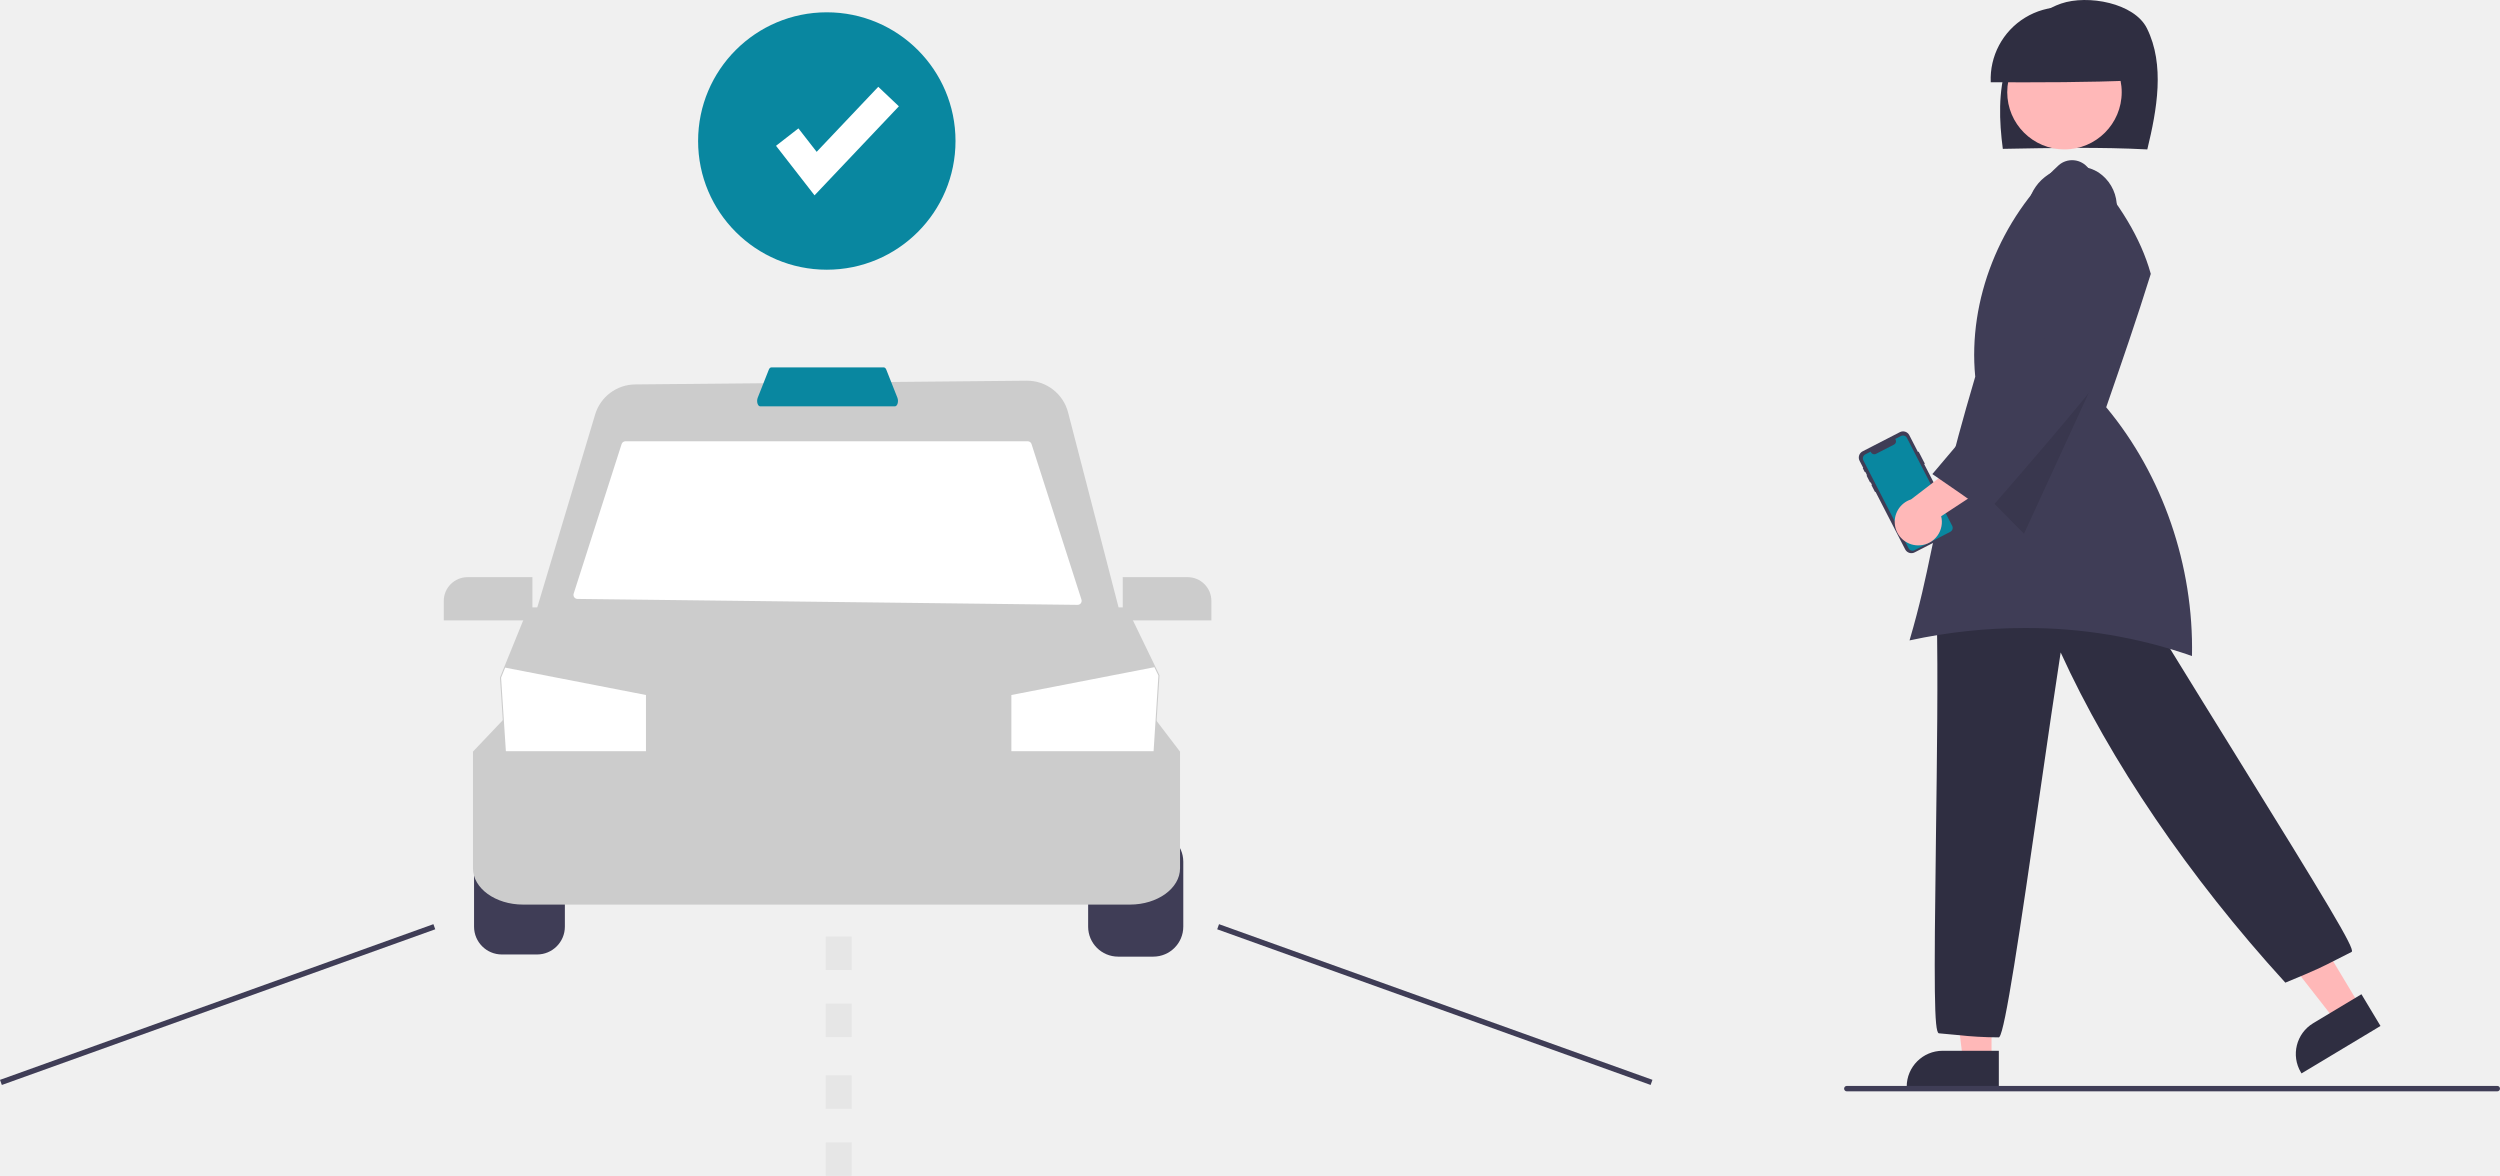
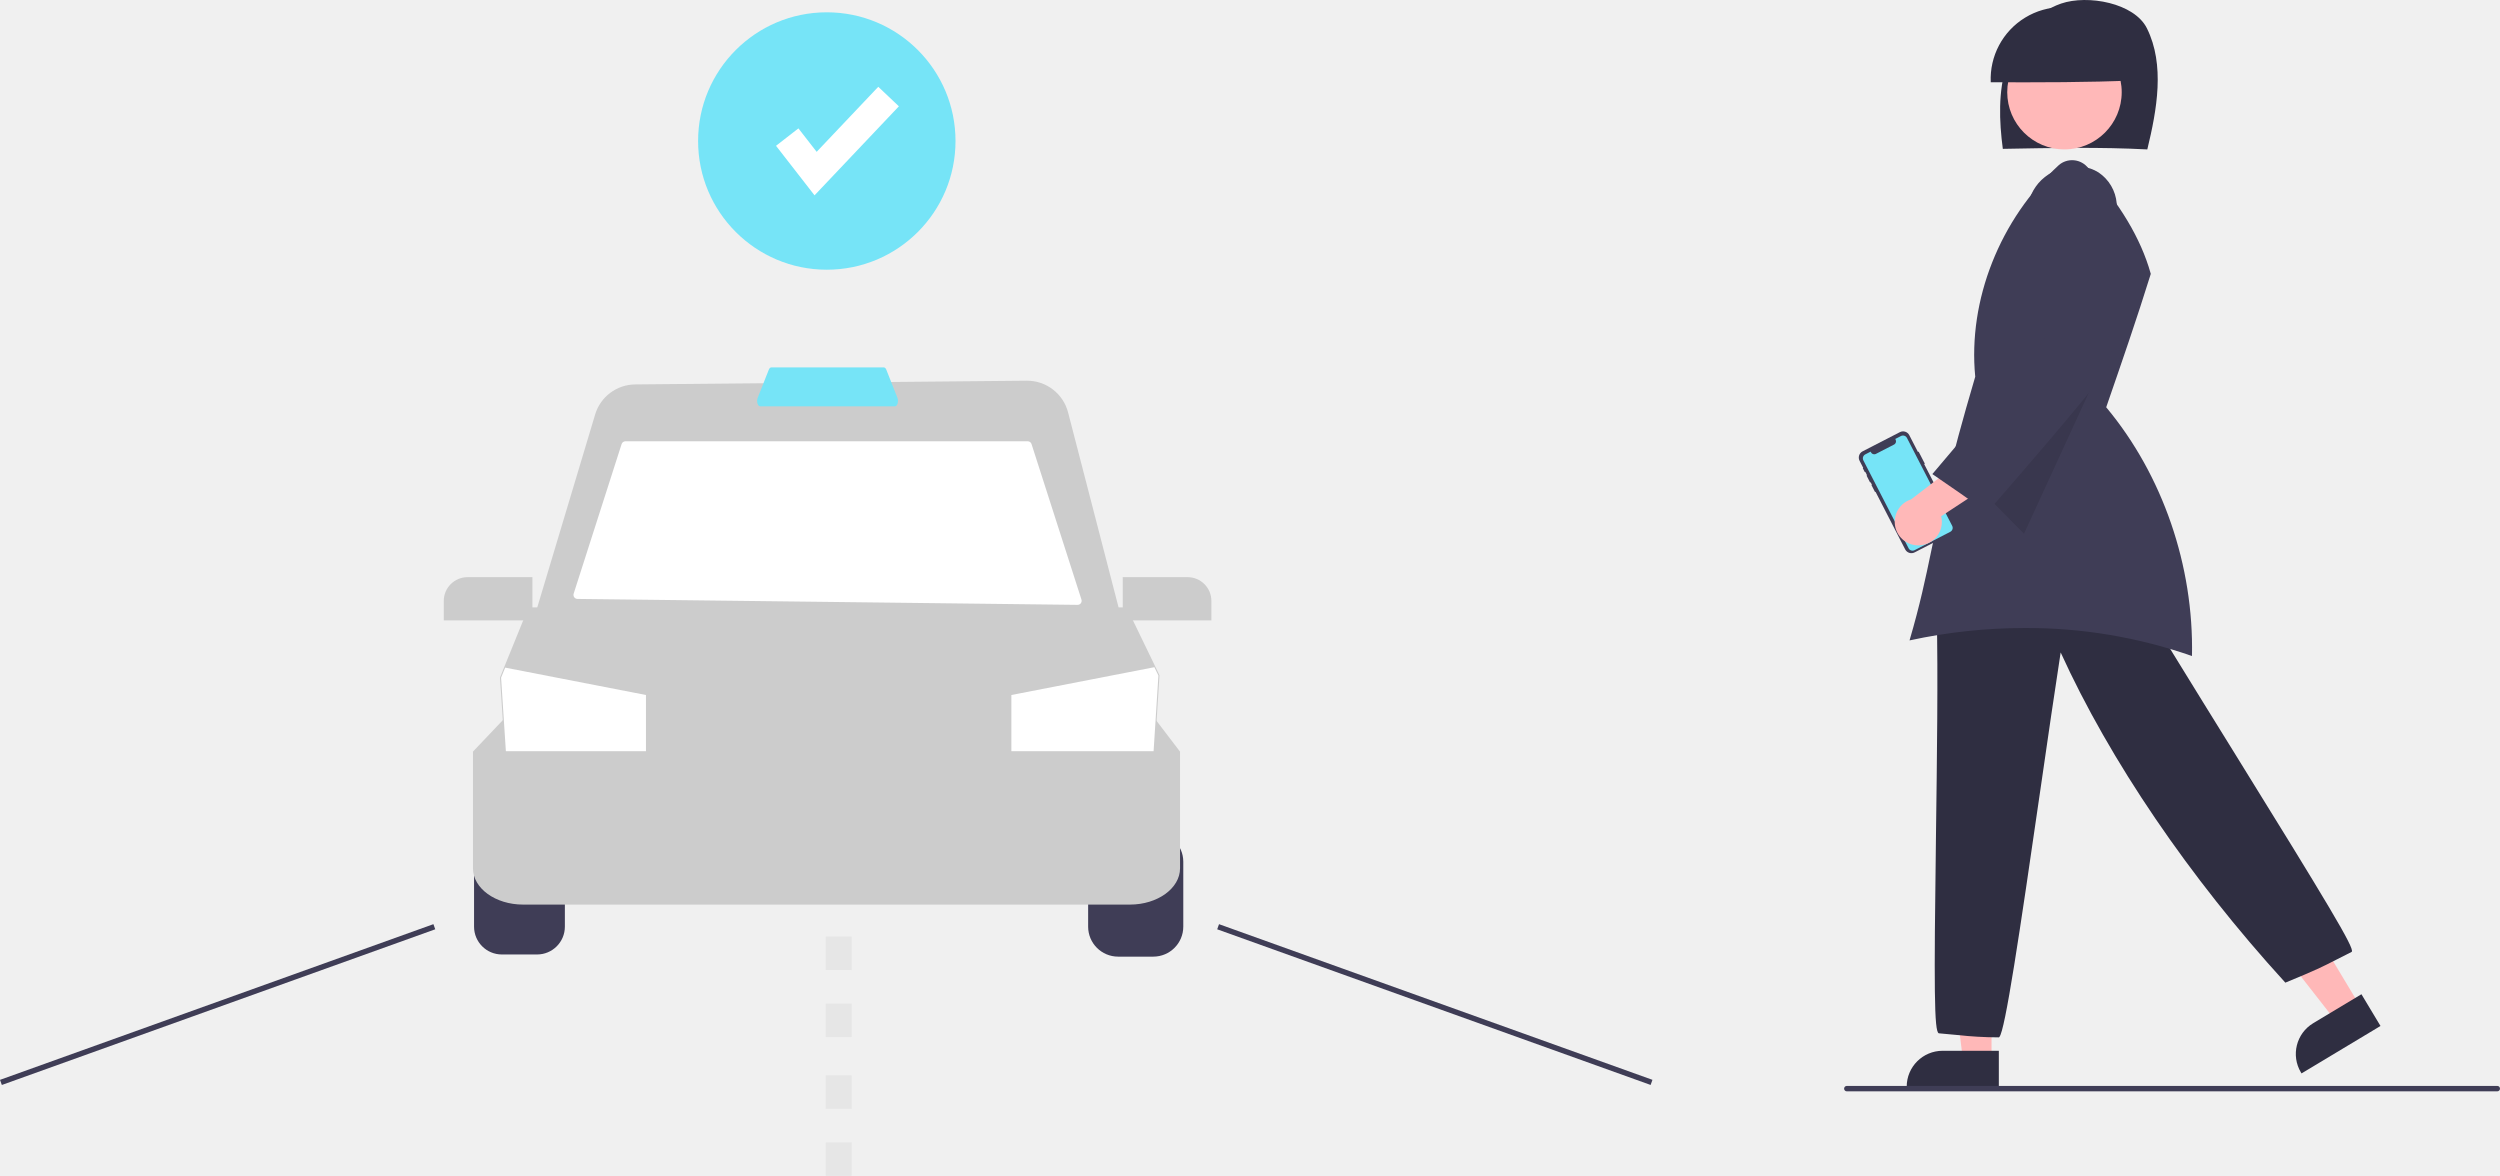
<svg xmlns="http://www.w3.org/2000/svg" id="e13f2ed2-f963-4a2e-9492-8c50f36be835" data-name="Layer 1" width="918.582" height="432.051" viewBox="0 0 918.582 432.051">
  <path d="M325.101,540.375a10.221,10.221,0,0,0-10.21,10.21v23.886a10.221,10.221,0,0,0,10.21,10.21h12.95a10.221,10.221,0,0,0,10.21-10.21V550.585a10.221,10.221,0,0,0-10.21-10.21Z" transform="translate(-140.7089 -233.9747)" fill="#3f3d56" />
  <path d="M564.482,585.475H551.532a11.017,11.017,0,0,1-11.004-11.004V550.585a11.017,11.017,0,0,1,11.004-11.004h12.95a11.017,11.017,0,0,1,11.004,11.004v23.886A11.017,11.017,0,0,1,564.482,585.475Z" transform="translate(-140.7089 -233.9747)" fill="#3f3d56" />
  <path d="M555.889,566.35H332.899c-10.148,0-18.405-5.983-18.405-13.337V510.134l11.068-11.656H565.379l8.915,11.681v42.855C574.294,560.367,566.038,566.35,555.889,566.35Z" transform="translate(-140.7089 -233.9747)" fill="#ccc" />
  <path d="M564.338,519.929H326.834L324.42,482.92l1.536-3.787,8.928-21.969H554.681l12.071,24.947Z" transform="translate(-140.7089 -233.9747)" fill="#ccc" />
  <polygon points="425.64 248.216 423.868 276.023 371.614 276.023 371.614 255.366 424.154 245.149 425.64 248.216" fill="#fff" />
  <polygon points="237.345 255.366 237.345 276.023 185.877 276.023 184.113 249.01 185.615 245.308 237.345 255.366" fill="#fff" />
  <path d="M553.356,463.52h-217.15l23.161-77.202a15.495,15.495,0,0,1,14.763-11.093l143.811-1.37a15.564,15.564,0,0,1,15.219,11.665Z" transform="translate(-140.7089 -233.9747)" fill="#ccc" />
  <path d="M536.639,456.22,352.887,454.041a1.485,1.485,0,0,1-1.396-1.938l17.616-54.96a1.485,1.485,0,0,1,1.414-1.032H518.316a1.485,1.485,0,0,1,1.414,1.031l18.341,57.139A1.485,1.485,0,0,1,536.639,456.22Z" transform="translate(-140.7089 -233.9747)" fill="#fff" />
-   <path d="M469.545,383.276h-49.528c-.417,0-.796-.411-.988-1.073a3.339,3.339,0,0,1,.079-2.059l4.084-10.328c.208-.526.548-.841.909-.841h41.36c.361,0,.701.314.909.841l4.084,10.328a3.339,3.339,0,0,1,.079,2.059C470.341,382.865,469.962,383.276,469.545,383.276Z" transform="translate(-140.7089 -233.9747)" fill="#0987a0" />
+   <path d="M469.545,383.276h-49.528c-.417,0-.796-.411-.988-1.073a3.339,3.339,0,0,1,.079-2.059l4.084-10.328c.208-.526.548-.841.909-.841h41.36c.361,0,.701.314.909.841l4.084,10.328a3.339,3.339,0,0,1,.079,2.059C470.341,382.865,469.962,383.276,469.545,383.276Z" transform="translate(-140.7089 -233.9747)" fill="#76e4f7" />
  <path d="M336.342,461.931H303.768v-7.16a8.74,8.74,0,0,1,8.73-8.73h23.844Z" transform="translate(-140.7089 -233.9747)" fill="#ccc" />
  <path d="M585.814,461.931H553.24V446.041h23.844a8.74,8.74,0,0,1,8.73,8.73Z" transform="translate(-140.7089 -233.9747)" fill="#ccc" />
  <rect x="136.068" y="602.083" width="169.21" height="2" transform="matrix(0.94112, -0.33808, 0.33808, 0.94112, -331.6075, -123.8568)" fill="#3f3d56" />
  <rect x="666.909" y="518.478" width="2" height="169.21" transform="translate(-266.1404 793.8701) rotate(-70.24519)" fill="#3f3d56" />
  <path d="M453.64,615.025h-9.532V602.714h9.532Zm0-24.624h-9.532V578.089h9.532Z" transform="translate(-140.7089 -233.9747)" fill="#e6e6e6" />
  <path d="M453.64,666.025h-9.532V653.714h9.532Zm0-24.624h-9.532V629.089h9.532Z" transform="translate(-140.7089 -233.9747)" fill="#e6e6e6" />
  <polygon points="731.758 389.521 721.26 389.521 716.264 349.028 731.758 349.028 731.758 389.521" fill="#ffb8b8" />
  <path d="M875.145,633.672H841.294v-.428A13.191,13.191,0,0,1,854.47,620.068h20.675Z" transform="translate(-140.7089 -233.9747)" fill="#2f2e41" />
  <polygon points="867.137 369.628 858.138 375.035 833.001 342.898 846.282 334.918 867.137 369.628" fill="#ffb8b8" />
  <path d="M986.366,628.381l-.221-.367a13.191,13.191,0,0,1,4.508-18.08l17.722-10.647,7.006,11.661Z" transform="translate(-140.7089 -233.9747)" fill="#2f2e41" />
  <path d="M875.197,615.139l-.181-.001a140.974,140.974,0,0,1-15.285-.88c-1.934-.191-4.033-.398-6.561-.606l-.087-.016c-1.725-.513-1.773-16.69-1.042-72.065.375-28.363.799-60.509.294-80.982l-.005-.201.152-.133c18.727-16.288,42.777-22.394,67.72-17.192l.185.038.096.163c10.318,17.458,25.896,42.605,40.962,66.924,34.584,55.826,44.475,72.244,43.391,73.483l-.131.101c-2.362,1.181-4.135,2.09-5.642,2.863-5.048,2.588-7.137,3.659-18.363,8.282l-.277.114-.202-.222c-35.091-38.452-64.293-81.405-82.356-121.113-2.111,13.556-4.673,31.257-7.379,49.96-7.784,53.782-13.045,89.197-15.163,91.353Z" transform="translate(-140.7089 -233.9747)" fill="#2f2e41" />
  <path d="M929.7,288.878c3.534-14.592,6.528-31.05-.137-44.489-4.624-9.325-21.732-12.465-31.539-9.106s-16.897,12.474-20.016,22.411-2.756,20.646-1.397,30.976C894.648,288.323,912.684,287.977,929.7,288.878Z" transform="translate(-140.7089 -233.9747)" fill="#2f2e41" />
  <circle cx="758.554" cy="33.867" r="21.032" fill="#ffb8b8" />
  <path d="M924.975,263.509a26.417,26.417,0,1,0-52.802.696C890.174,264.244,908.176,264.282,924.975,263.509Z" transform="translate(-140.7089 -233.9747)" fill="#2f2e41" />
  <path d="M884.651,464.726a183.811,183.811,0,0,1,61.464,10.29c.688-33.153-10.726-66.367-31.364-91.215l-.154-.186.079-.228c5.512-15.928,11.21-32.391,16.301-48.772l-.077-.275c-3.571-12.694-11.235-25.521-23.429-39.215a7.505,7.505,0,0,0-10.245-.519c-21.676,19.871-33.462,49.644-30.758,77.7l.008.082-.024.08c-9.549,32.351-13.015,48.967-16.074,63.627-2.231,10.694-4.163,19.954-8.041,33.186A199.253,199.253,0,0,1,884.651,464.726Z" transform="translate(-140.7089 -233.9747)" fill="#3f3d56" />
  <polygon points="774.749 128.486 743.685 196.115 725.939 178.152 774.749 128.486" opacity="0.1" />
  <path d="M845.732,400.025l2.166,4.208a.166.166,0,0,1-.071.222l-.104.054L859.005,426.432a2.573,2.573,0,0,1-1.11,3.465l-13.698,7.05a2.572,2.572,0,0,1-3.464-1.11l-0-0-10.887-21.154-.076.039a.117.117,0,0,1-.157-.05L828.38,412.276a.117.117,0,0,1,.05-.157l0,0,.076-.039-.464-.902-.076.039a.122.122,0,0,1-.164-.053l-1.216-2.362a.122.122,0,0,1,.053-.164l.076-.039-.634-1.232-.078.04a.108.108,0,0,1-.145-.046l-0-0-.663-1.289a.109.109,0,0,1,.046-.146l.078-.04-1.343-2.61a2.572,2.572,0,0,1,1.11-3.464l13.698-7.05a2.573,2.573,0,0,1,3.464,1.11l3.158,6.137.104-.054A.165.165,0,0,1,845.732,400.025Z" transform="translate(-140.7089 -233.9747)" fill="#3f3d56" />
-   <path d="M841.384,394.886l16.623,32.299a1.632,1.632,0,0,1-.705,2.198l-13.113,6.749a1.629,1.629,0,0,1-2.196-.699l-.002-.004-16.623-32.299a1.632,1.632,0,0,1,.704-2.198l0-0,1.963-1.01.13.252a1.344,1.344,0,0,0,1.81.58l6.669-3.432a1.344,1.344,0,0,0,.58-1.81l-.13-.252,2.091-1.076a1.632,1.632,0,0,1,2.198.703Z" transform="translate(-140.7089 -233.9747)" fill="#0987a0" />
+   <path d="M841.384,394.886l16.623,32.299a1.632,1.632,0,0,1-.705,2.198l-13.113,6.749a1.629,1.629,0,0,1-2.196-.699l-.002-.004-16.623-32.299a1.632,1.632,0,0,1,.704-2.198l0-0,1.963-1.01.13.252a1.344,1.344,0,0,0,1.81.58l6.669-3.432a1.344,1.344,0,0,0,.58-1.81l-.13-.252,2.091-1.076a1.632,1.632,0,0,1,2.198.703Z" transform="translate(-140.7089 -233.9747)" fill="#76e4f7" />
  <path d="M846.202,434.346a8.611,8.611,0,0,0,7.754-10.687l25.596-16.77-14.598-6.306L842.886,417.474a8.658,8.658,0,0,0,3.316,16.872Z" transform="translate(-140.7089 -233.9747)" fill="#ffb8b8" />
  <path d="M870.831,422.265l-.323-.228c-6.092-4.484-12.854-9.12-19.394-13.604l-.393-.269.309-.362c13.959-16.332,27.933-33.391,41.45-49.893-.01-.026-.019-.046-.026-.059l.127-.065.054-.066.029.024.082-.041-.368.028-4.166-32.67c-3.763-5.133-4.484-15.325.448-22.439,5.108-7.37,15.914-9.836,23.126-5.28a15.175,15.175,0,0,1,6.664,11.332,13.686,13.686,0,0,1-3.628,11.207c1.771,17.29,1.838,32.744,1.904,47.693l.001.149-.092.123C902.224,386.149,886.397,404.358,871.09,421.967Z" transform="translate(-140.7089 -233.9747)" fill="#3f3d56" />
-   <circle cx="303.795" cy="51.811" r="47.29" fill="#0987a0" />
+   <circle cx="303.795" cy="51.811" r="47.29" fill="#76e4f7" />
  <polygon points="299.288 71.773 285.134 53.574 293.365 47.172 300.067 55.789 322.707 31.889 330.278 39.062 299.288 71.773" fill="#fff" />
  <path d="M1058.291,634.975h-239a1,1,0,0,1,0-2h239a1,1,0,0,1,0,2Z" transform="translate(-140.7089 -233.9747)" fill="#3f3d56" />
</svg>
